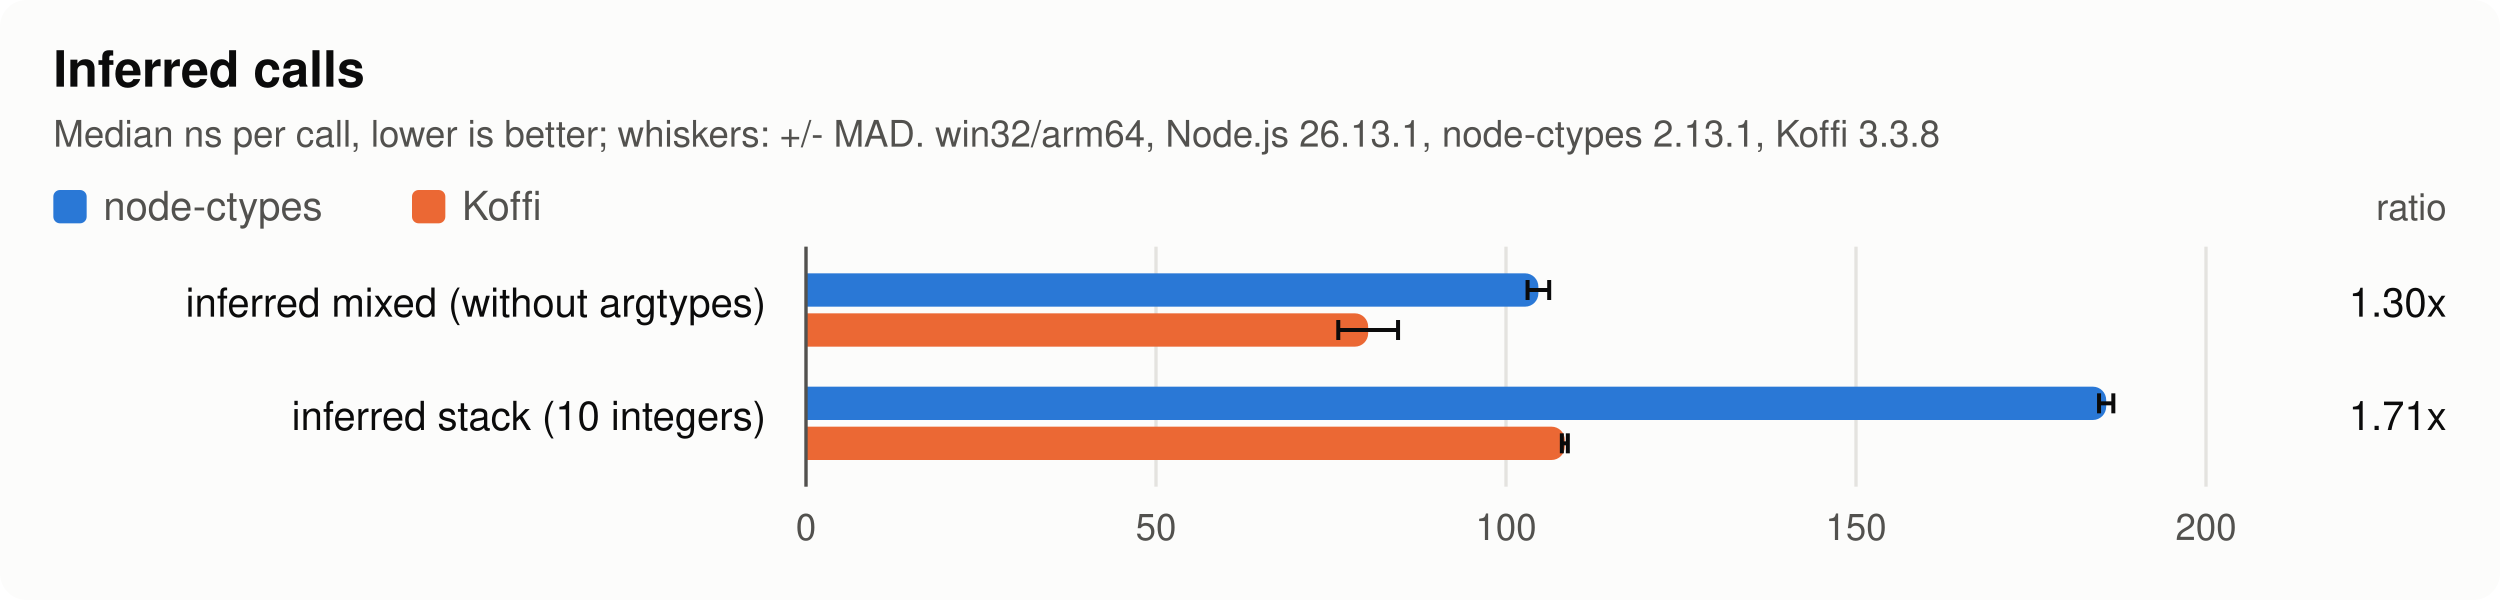
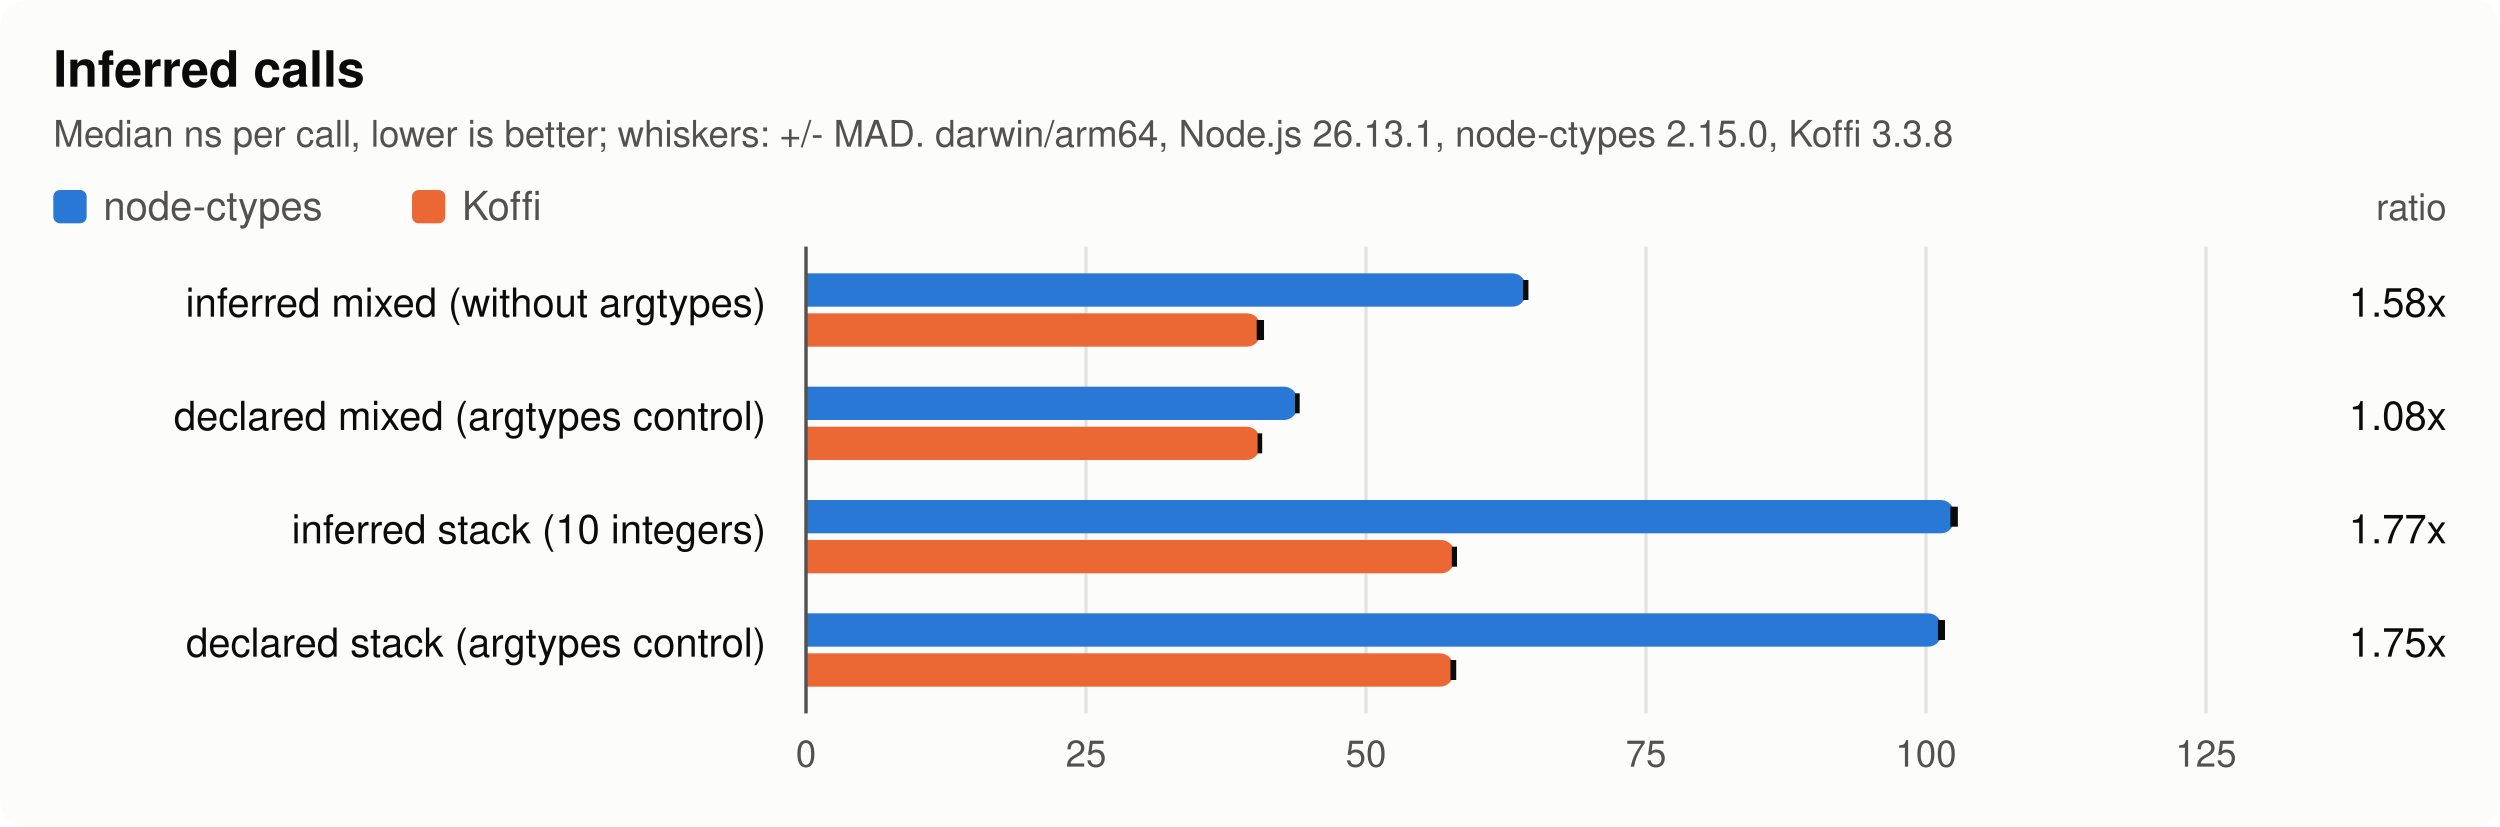
- <svg xmlns="http://www.w3.org/2000/svg" width="750" height="180" viewBox="0 0 750 180" role="img" aria-label="Inferred calls: node-ctypes vs Koffi, ns per call">
+ <svg xmlns="http://www.w3.org/2000/svg" width="750" height="248" viewBox="0 0 750 248" role="img" aria-label="Inferred calls: node-ctypes vs Koffi, ns per call">
  <style>
.surface { fill: #fcfcfb; } .primary { fill: #0b0b0b; } .secondary { fill: #52514e; }
.ctypes { fill: #2a78d6; } .other { fill: #eb6834; }
.grid { stroke: #e4e3df; stroke-width: 1; } .baseline { stroke: #52514e; stroke-width: 1; }
.whisker { stroke: #0b0b0b; stroke-width: 1.2; }
text { font: 12px -apple-system, BlinkMacSystemFont, "Segoe UI", Helvetica, Arial, sans-serif; }
.title { font-size: 15px; font-weight: 600; } .small { font-size: 11px; } .group { font-weight: 600; }
.value { font-variant-numeric: tabular-nums; }
@media (prefers-color-scheme: dark) {
  .surface { fill: #1a1a19; } .primary { fill: #f0efec; } .secondary { fill: #c3c2b7; }
  .ctypes { fill: #3987e5; } .other { fill: #d95926; }
  .grid { stroke: #383835; } .baseline { stroke: #c3c2b7; } .whisker { stroke: #f0efec; }
}
</style>
-   <rect class="surface" width="750" height="180" rx="8" />
+   <rect class="surface" width="750" height="248" rx="8" />
  <text class="primary title" x="16" y="26">Inferred calls</text>
-   <text class="secondary small" x="16" y="44">Median ns per call, lower is better; whiskers: +/- MAD. win32/arm64, Node.js 26.13.1, node-ctypes 2.13.1, Koffi 3.3.8</text>
+   <text class="secondary small" x="16" y="44">Median ns per call, lower is better; whiskers: +/- MAD. darwin/arm64, Node.js 26.13.1, node-ctypes 2.15.0, Koffi 3.3.8</text>
  <rect class="ctypes" x="16" y="57" width="10" height="10" rx="2" />
  <text class="secondary" x="31" y="66">node-ctypes</text>
  <rect class="other" x="123.6" y="57" width="10" height="10" rx="2" />
  <text class="secondary" x="138.6" y="66">Koffi</text>
  <text class="secondary small" x="734" y="66" text-anchor="end">ratio</text>
-   <line class="grid" x1="241.8" y1="74" x2="241.8" y2="146" />
-   <text class="secondary small value" x="241.8" y="162" text-anchor="middle">0</text>
-   <line class="grid" x1="346.8" y1="74" x2="346.8" y2="146" />
-   <text class="secondary small value" x="346.8" y="162" text-anchor="middle">50</text>
-   <line class="grid" x1="451.8" y1="74" x2="451.8" y2="146" />
-   <text class="secondary small value" x="451.8" y="162" text-anchor="middle">100</text>
-   <line class="grid" x1="556.8" y1="74" x2="556.8" y2="146" />
-   <text class="secondary small value" x="556.8" y="162" text-anchor="middle">150</text>
-   <line class="grid" x1="661.8" y1="74" x2="661.8" y2="146" />
-   <text class="secondary small value" x="661.8" y="162" text-anchor="middle">200</text>
+   <line class="grid" x1="241.8" y1="74" x2="241.8" y2="214" />
+   <text class="secondary small value" x="241.8" y="230" text-anchor="middle">0</text>
+   <line class="grid" x1="325.8" y1="74" x2="325.8" y2="214" />
+   <text class="secondary small value" x="325.8" y="230" text-anchor="middle">25</text>
+   <line class="grid" x1="409.8" y1="74" x2="409.8" y2="214" />
+   <text class="secondary small value" x="409.8" y="230" text-anchor="middle">50</text>
+   <line class="grid" x1="493.8" y1="74" x2="493.8" y2="214" />
+   <text class="secondary small value" x="493.8" y="230" text-anchor="middle">75</text>
+   <line class="grid" x1="577.8" y1="74" x2="577.8" y2="214" />
+   <text class="secondary small value" x="577.8" y="230" text-anchor="middle">100</text>
+   <line class="grid" x1="661.8" y1="74" x2="661.8" y2="214" />
+   <text class="secondary small value" x="661.8" y="230" text-anchor="middle">125</text>
  <text class="primary" x="229.8" y="95" text-anchor="end">inferred mixed (without argtypes)</text>
-   <path class="ctypes" d="M241.8,82h215.714a4,4 0 0 1 4,4v2a4,4 0 0 1 -4,4h-215.714z" />
-   <path class="whisker" d="M458.269,87H464.758M458.269,84v6M464.758,84v6" />
-   <path class="other" d="M241.8,94h164.65a4,4 0 0 1 4,4v2a4,4 0 0 1 -4,4h-164.65z" />
-   <path class="whisker" d="M401.483,99H419.417M401.483,96v6M419.417,96v6" />
-   <text class="primary value" x="734" y="95" text-anchor="end">1.30x</text>
-   <text class="primary" x="229.8" y="129" text-anchor="end">inferred stack (10 integers)</text>
-   <path class="ctypes" d="M241.8,116h386.057a4,4 0 0 1 4,4v2a4,4 0 0 1 -4,4h-386.057z" />
-   <path class="whisker" d="M629.713,121H634M629.713,118v6M634,118v6" />
-   <path class="other" d="M241.8,128h223.65a4,4 0 0 1 4,4v2a4,4 0 0 1 -4,4h-223.65z" />
-   <path class="whisker" d="M468.553,133H470.348M468.553,130v6M470.348,130v6" />
-   <text class="primary value" x="734" y="129" text-anchor="end">1.71x</text>
-   <line class="baseline" x1="241.8" y1="74" x2="241.8" y2="146" />
+   <path class="ctypes" d="M241.8,82h211.935a4,4 0 0 1 4,4v2a4,4 0 0 1 -4,4h-211.935z" />
+   <path class="whisker" d="M457.542,87H457.928M457.542,84v6M457.928,84v6" />
+   <path class="other" d="M241.8,94h132.307a4,4 0 0 1 4,4v2a4,4 0 0 1 -4,4h-132.307z" />
+   <path class="whisker" d="M377.607,99H378.607M377.607,96v6M378.607,96v6" />
+   <text class="primary value" x="734" y="95" text-anchor="end">1.58x</text>
+   <text class="primary" x="229.8" y="129" text-anchor="end">declared mixed (argtypes control)</text>
+   <path class="ctypes" d="M241.8,116h143.401a4,4 0 0 1 4,4v2a4,4 0 0 1 -4,4h-143.401z" />
+   <path class="whisker" d="M389.092,121H389.309M389.092,118v6M389.309,118v6" />
+   <path class="other" d="M241.8,128h132.17a4,4 0 0 1 4,4v2a4,4 0 0 1 -4,4h-132.17z" />
+   <path class="whisker" d="M377.882,133H378.057M377.882,130v6M378.057,130v6" />
+   <text class="primary value" x="734" y="129" text-anchor="end">1.08x</text>
+   <text class="primary" x="229.8" y="163" text-anchor="end">inferred stack (10 integers)</text>
+   <path class="ctypes" d="M241.8,150h340.432a4,4 0 0 1 4,4v2a4,4 0 0 1 -4,4h-340.432z" />
+   <path class="whisker" d="M585.708,155H586.757M585.708,152v6M586.757,152v6" />
+   <path class="other" d="M241.8,162h190.525a4,4 0 0 1 4,4v2a4,4 0 0 1 -4,4h-190.525z" />
+   <path class="whisker" d="M436.147,167H436.503M436.147,164v6M436.503,164v6" />
+   <text class="primary value" x="734" y="163" text-anchor="end">1.77x</text>
+   <text class="primary" x="229.8" y="197" text-anchor="end">declared stack (argtypes control)</text>
+   <path class="ctypes" d="M241.8,184h336.642a4,4 0 0 1 4,4v2a4,4 0 0 1 -4,4h-336.642z" />
+   <path class="whisker" d="M581.981,189H582.902M581.981,186v6M582.902,186v6" />
+   <path class="other" d="M241.8,196h190.206a4,4 0 0 1 4,4v2a4,4 0 0 1 -4,4h-190.206z" />
+   <path class="whisker" d="M435.748,201H436.265M435.748,198v6M436.265,198v6" />
+   <text class="primary value" x="734" y="197" text-anchor="end">1.75x</text>
+   <line class="baseline" x1="241.8" y1="74" x2="241.8" y2="214" />
</svg>
